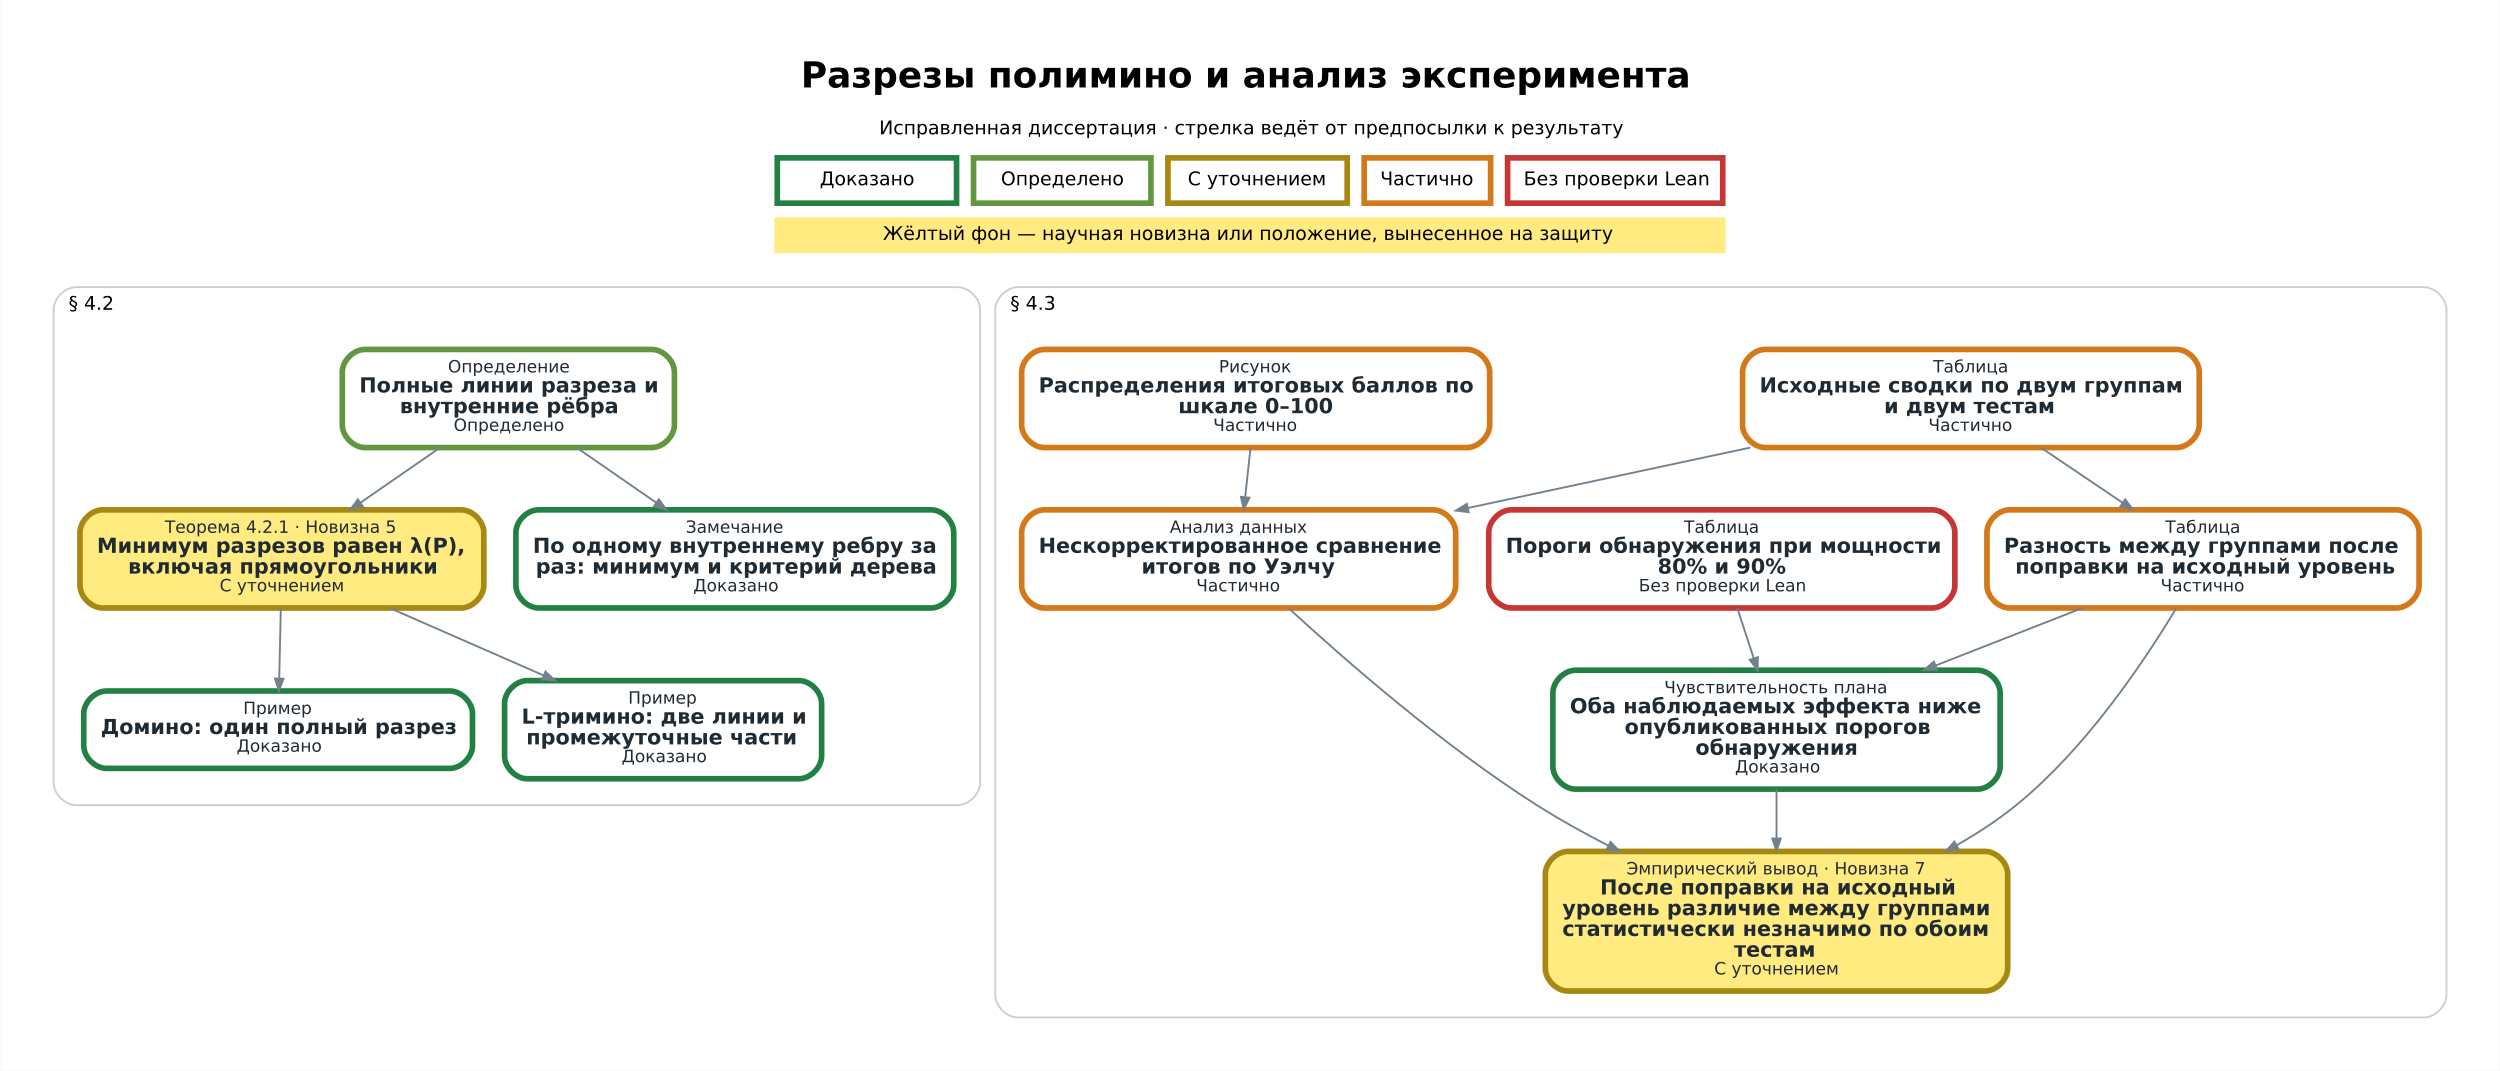
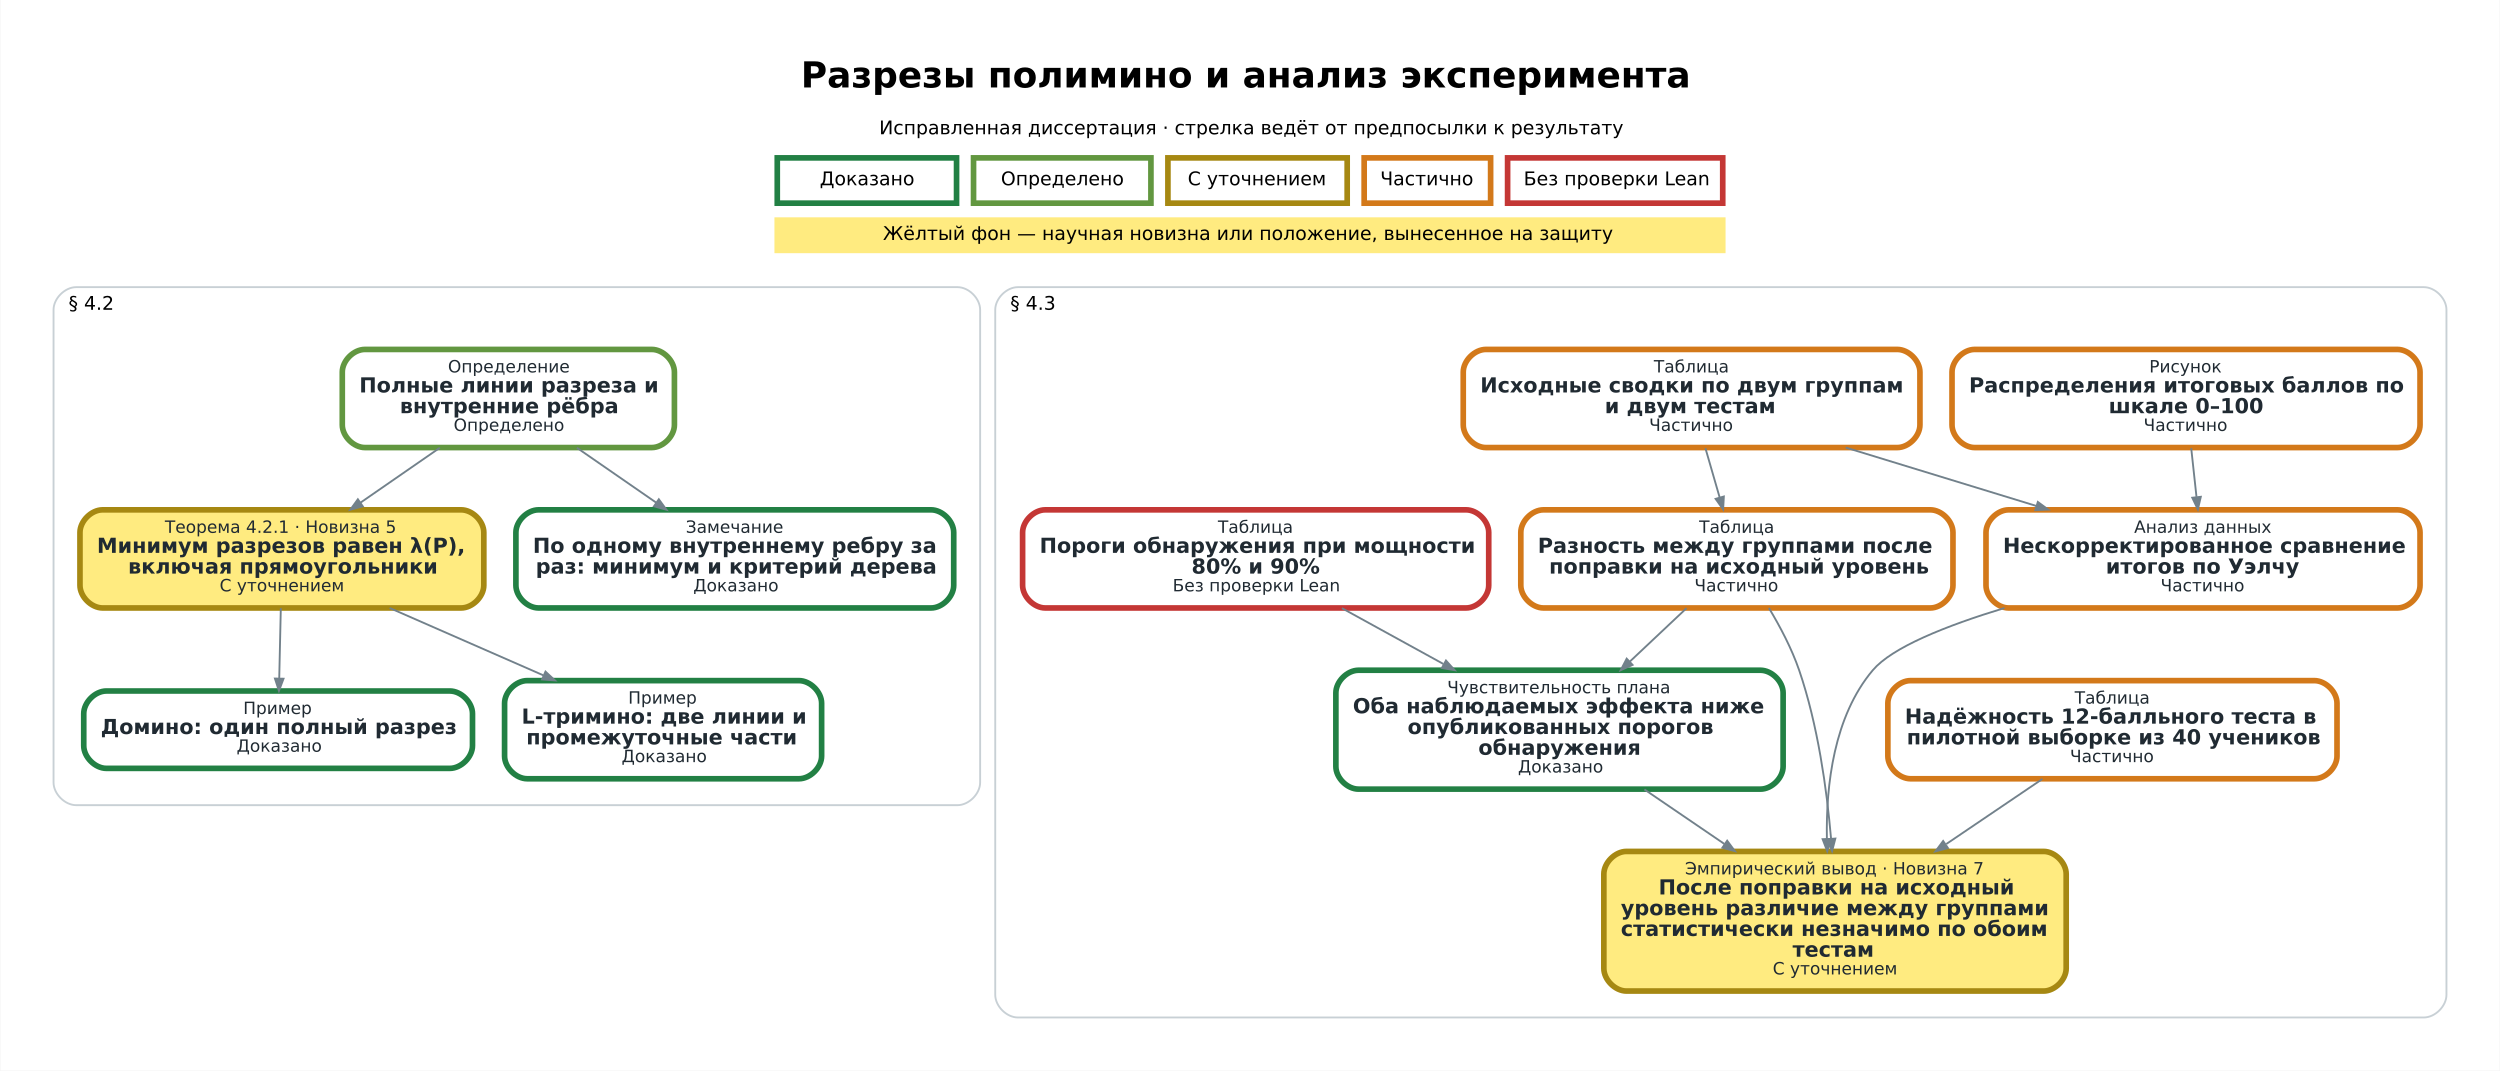
<svg xmlns="http://www.w3.org/2000/svg" xmlns:xlink="http://www.w3.org/1999/xlink" width="1324pt" height="567pt" viewBox="0.00 0.00 1324.32 567.32">
  <g id="graph0" class="graph" transform="scale(1 1) rotate(0) translate(20.16 547.16)">
    <polygon fill="white" stroke="transparent" points="-20.16,20.16 -20.16,-547.16 1304.16,-547.16 1304.16,20.16 -20.16,20.16" />
    <text text-anchor="start" x="404" y="-500.8" font-family="DejaVu Sans" font-weight="bold" font-size="19.00">Разрезы полимино и анализ эксперимента</text>
    <text text-anchor="start" x="445.5" y="-476" font-family="DejaVu Sans" font-size="10.00">Исправленная диссертация · стрелка ведёт от предпосылки к результату</text>
    <polygon fill="none" stroke="#228044" stroke-width="3" points="391.5,-439.5 391.5,-463.5 486.5,-463.5 486.5,-439.5 391.5,-439.5" />
    <text text-anchor="start" x="414" y="-449" font-family="DejaVu Sans" font-size="10.00">Доказано</text>
    <polygon fill="none" stroke="#629740" stroke-width="3" points="495.5,-439.5 495.5,-463.5 589.5,-463.5 589.5,-439.5 495.5,-439.5" />
    <text text-anchor="start" x="510" y="-449" font-family="DejaVu Sans" font-size="10.00">Определено</text>
    <polygon fill="none" stroke="#a68812" stroke-width="3" points="598.5,-439.5 598.5,-463.5 693.5,-463.5 693.5,-439.5 598.5,-439.5" />
    <text text-anchor="start" x="609" y="-449" font-family="DejaVu Sans" font-size="10.00">С уточнением</text>
    <polygon fill="none" stroke="#d3791a" stroke-width="3" points="702.5,-439.5 702.5,-463.5 769.5,-463.5 769.5,-439.5 702.5,-439.5" />
    <text text-anchor="start" x="711" y="-449" font-family="DejaVu Sans" font-size="10.00">Частично</text>
    <polygon fill="none" stroke="#c43735" stroke-width="3" points="778.5,-439.5 778.5,-463.5 892.5,-463.5 892.5,-439.5 778.5,-439.5" />
    <text text-anchor="start" x="787" y="-449" font-family="DejaVu Sans" font-size="10.00">Без проверки Lean</text>
    <polygon fill="#ffeb80" stroke="transparent" stroke-width="3" points="390,-413 390,-432 894,-432 894,-413 390,-413" />
    <text text-anchor="start" x="447.5" y="-420" font-family="DejaVu Sans" font-size="10.00">Жёлтый фон — научная новизна или положение, вынесенное на защиту</text>
    <g id="clust1" class="cluster">
      <path fill="white" stroke="#c8d0d5" d="M20,-120.5C20,-120.5 487,-120.5 487,-120.5 493,-120.5 499,-126.5 499,-132.5 499,-132.5 499,-383 499,-383 499,-389 493,-395 487,-395 487,-395 20,-395 20,-395 14,-395 8,-389 8,-383 8,-383 8,-132.5 8,-132.5 8,-126.5 14,-120.5 20,-120.5" />
      <text text-anchor="middle" x="28" y="-383" font-family="DejaVu Sans" font-size="10.00">§ 4.2</text>
    </g>
    <g id="clust2" class="cluster">
      <path fill="white" stroke="#c8d0d5" d="M519,-8C519,-8 1264,-8 1264,-8 1270,-8 1276,-14 1276,-20 1276,-20 1276,-383 1276,-383 1276,-389 1270,-395 1264,-395 1264,-395 519,-395 519,-395 513,-395 507,-389 507,-383 507,-383 507,-20 507,-20 507,-14 513,-8 519,-8" />
      <text text-anchor="middle" x="527" y="-383" font-family="DejaVu Sans" font-size="10.00">§ 4.3</text>
    </g>
    <g id="node-cut-model" class="node">
      <g id="a_node-cut-model">
        <a xlink:href="../coverage.md#node-cut-model" xlink:title="Определение. Полные линии разреза и внутренние рёбра. Определено. Задана геометрическая модель полного удаления линий из объединения квадратов.">
          <path fill="white" stroke="#629740" stroke-width="3" d="M325,-362C325,-362 173,-362 173,-362 167,-362 161,-356 161,-350 161,-350 161,-322 161,-322 161,-316 167,-310 173,-310 173,-310 325,-310 325,-310 331,-310 337,-316 337,-322 337,-322 337,-350 337,-350 337,-356 331,-362 325,-362" />
          <text text-anchor="start" x="217" y="-349.8" font-family="DejaVu Sans" font-size="9.00" fill="#202a32">Определение</text>
          <text text-anchor="start" x="170" y="-339.2" font-family="DejaVu Sans" font-weight="bold" font-size="11.00" fill="#202a32">Полные линии разреза и</text>
          <text text-anchor="start" x="191.5" y="-328.2" font-family="DejaVu Sans" font-weight="bold" font-size="11.00" fill="#202a32">внутренние рёбра</text>
          <text text-anchor="start" x="220" y="-318.8" font-family="DejaVu Sans" font-size="9.00" fill="#202a32">Определено</text>
        </a>
      </g>
    </g>
    <g id="node-thm-min-dissection-path" class="node">
      <g id="a_node-thm-min-dissection-path">
        <a xlink:href="../coverage.md#node-thm-min-dissection-path" xlink:title="Теорема 4.2.1. Минимум разрезов равен λ(P), включая прямоугольники. С уточнением. Формула доказана при связности по сторонам. Доказано, что это равносильно связности внутренности непустой фигуры. Для произвольного объединения дан конечный критерий: каждая общая сторона разрезана и через каждое диагональное касание проходит хотя бы одна выбранная линия. У двух квадратов, соприкасающихся только углами, λ=0, а минимум равен 1. Буквальное определение из §4.2 допускает этот пример.">
          <path fill="#ffeb80" stroke="#a68812" stroke-width="3" d="M224,-277C224,-277 34,-277 34,-277 28,-277 22,-271 22,-265 22,-265 22,-237 22,-237 22,-231 28,-225 34,-225 34,-225 224,-225 224,-225 230,-225 236,-231 236,-237 236,-237 236,-265 236,-265 236,-271 230,-277 224,-277" />
          <text text-anchor="start" x="67" y="-264.8" font-family="DejaVu Sans" font-size="9.00" fill="#202a32">Теорема 4.2.1 · Новизна 5</text>
          <text text-anchor="start" x="31" y="-254.2" font-family="DejaVu Sans" font-weight="bold" font-size="11.00" fill="#202a32">Минимум разрезов равен λ(P),</text>
          <text text-anchor="start" x="47.5" y="-243.2" font-family="DejaVu Sans" font-weight="bold" font-size="11.00" fill="#202a32">включая прямоугольники</text>
          <text text-anchor="start" x="96" y="-233.8" font-family="DejaVu Sans" font-size="9.00" fill="#202a32">С уточнением</text>
        </a>
      </g>
    </g>
    <g id="edge1" class="edge">
      <path fill="none" stroke="#72818b" d="M212.67,-309.87C199.39,-300.69 184.28,-290.23 170.58,-280.76" />
      <polygon fill="#72818b" stroke="#72818b" points="171.85,-278.87 165.21,-277.04 169.26,-282.61 171.85,-278.87" />
    </g>
    <g id="node-unit-edge-remark" class="node">
      <g id="a_node-unit-edge-remark">
        <a xlink:href="../coverage.md#node-unit-edge-remark" xlink:title="Замечание. По одному внутреннему ребру за раз: минимум и критерий дерева. Доказано. Для непустой фигуры, связной по сторонам, доказан критерий N−1. Квадрат 2×2 требует четырёх единичных разрезов или двух полных линий.">
          <path fill="white" stroke="#228044" stroke-width="3" d="M473,-277C473,-277 265,-277 265,-277 259,-277 253,-271 253,-265 253,-265 253,-237 253,-237 253,-231 259,-225 265,-225 265,-225 473,-225 473,-225 479,-225 485,-231 485,-237 485,-237 485,-265 485,-265 485,-271 479,-277 473,-277" />
          <text text-anchor="start" x="343" y="-264.8" font-family="DejaVu Sans" font-size="9.00" fill="#202a32">Замечание</text>
          <text text-anchor="start" x="262" y="-254.2" font-family="DejaVu Sans" font-weight="bold" font-size="11.00" fill="#202a32">По одному внутреннему ребру за</text>
          <text text-anchor="start" x="263.5" y="-243.2" font-family="DejaVu Sans" font-weight="bold" font-size="11.00" fill="#202a32">раз: минимум и критерий дерева</text>
          <text text-anchor="start" x="347" y="-233.8" font-family="DejaVu Sans" font-size="9.00" fill="#202a32">Доказано</text>
        </a>
      </g>
    </g>
    <g id="edge2" class="edge">
      <path fill="none" stroke="#72818b" d="M285.33,-309.87C298.61,-300.69 313.72,-290.23 327.42,-280.76" />
      <polygon fill="#72818b" stroke="#72818b" points="328.74,-282.61 332.79,-277.04 326.15,-278.87 328.74,-282.61" />
    </g>
    <g id="node-ex1" class="node">
      <g id="a_node-ex1">
        <a xlink:href="../coverage.md#node-ex1" xlink:title="Пример. Домино: один полный разрез. Доказано. ">
          <path fill="white" stroke="#228044" stroke-width="3" d="M218,-181C218,-181 36,-181 36,-181 30,-181 24,-175 24,-169 24,-169 24,-152 24,-152 24,-146 30,-140 36,-140 36,-140 218,-140 218,-140 224,-140 230,-146 230,-152 230,-152 230,-169 230,-169 230,-175 224,-181 218,-181" />
          <text text-anchor="start" x="108.5" y="-168.8" font-family="DejaVu Sans" font-size="9.00" fill="#202a32">Пример</text>
          <text text-anchor="start" x="33" y="-158.2" font-family="DejaVu Sans" font-weight="bold" font-size="11.00" fill="#202a32">Домино: один полный разрез</text>
          <text text-anchor="start" x="105" y="-148.8" font-family="DejaVu Sans" font-size="9.00" fill="#202a32">Доказано</text>
        </a>
      </g>
    </g>
    <g id="edge3" class="edge">
      <path fill="none" stroke="#72818b" d="M128.43,-224.88C128.17,-213.26 127.86,-199.46 127.59,-187.71" />
      <polygon fill="#72818b" stroke="#72818b" points="129.86,-187.51 127.44,-181.06 125.31,-187.61 129.86,-187.51" />
    </g>
    <g id="node-ex2" class="node">
      <g id="a_node-ex2">
        <a xlink:href="../coverage.md#node-ex2" xlink:title="Пример. L-тримино: две линии и промежуточные части. Доказано. ">
          <path fill="white" stroke="#228044" stroke-width="3" d="M403,-186.5C403,-186.5 259,-186.5 259,-186.5 253,-186.5 247,-180.5 247,-174.5 247,-174.5 247,-146.5 247,-146.5 247,-140.5 253,-134.5 259,-134.5 259,-134.5 403,-134.5 403,-134.5 409,-134.5 415,-140.5 415,-146.5 415,-146.5 415,-174.5 415,-174.5 415,-180.5 409,-186.5 403,-186.5" />
          <text text-anchor="start" x="312.5" y="-174.3" font-family="DejaVu Sans" font-size="9.00" fill="#202a32">Пример</text>
          <text text-anchor="start" x="256" y="-163.7" font-family="DejaVu Sans" font-weight="bold" font-size="11.00" fill="#202a32">L-тримино: две линии и</text>
          <text text-anchor="start" x="258.5" y="-152.7" font-family="DejaVu Sans" font-weight="bold" font-size="11.00" fill="#202a32">промежуточные части</text>
          <text text-anchor="start" x="309" y="-143.3" font-family="DejaVu Sans" font-size="9.00" fill="#202a32">Доказано</text>
        </a>
      </g>
    </g>
    <g id="edge4" class="edge">
      <path fill="none" stroke="#72818b" d="M186.08,-224.99C211.46,-213.87 241.44,-200.74 267.52,-189.31" />
      <polygon fill="#72818b" stroke="#72818b" points="268.68,-191.29 273.72,-186.6 266.85,-187.12 268.68,-191.29" />
    </g>
+     <g id="node-table-pearson" class="node">
+       <g id="a_node-table-pearson">
+         <a xlink:href="../coverage.md#node-table-pearson" xlink:title="Таблица. Надёжность 12-балльного теста в пилотной выборке из 40 учеников. Частично. В отдельном пилоте из двух средних и парного t следуют точный средний сдвиг 41/40 и сумма квадратов разностей 131. Для парного t и теста корреляции проверено p &lt; 0,001. Из положительной корреляции и изменения среднего следует строгое неравенство ICC(2,1) &lt; r. Сами r, ICC и точные границы ДИ по исходным парам не воспроизведены.">
+           <path fill="white" stroke="#d3791a" stroke-width="3" d="M1206,-186.5C1206,-186.5 992,-186.5 992,-186.5 986,-186.5 980,-180.5 980,-174.5 980,-174.5 980,-146.5 980,-146.5 980,-140.5 986,-134.5 992,-134.5 992,-134.5 1206,-134.5 1206,-134.5 1212,-134.5 1218,-140.5 1218,-146.5 1218,-146.5 1218,-174.5 1218,-174.5 1218,-180.5 1212,-186.5 1206,-186.5" />
+           <text text-anchor="start" x="1079" y="-174.3" font-family="DejaVu Sans" font-size="9.00" fill="#202a32">Таблица</text>
+           <text text-anchor="start" x="989" y="-163.7" font-family="DejaVu Sans" font-weight="bold" font-size="11.00" fill="#202a32">Надёжность 12-балльного теста в</text>
+           <text text-anchor="start" x="990" y="-152.7" font-family="DejaVu Sans" font-weight="bold" font-size="11.00" fill="#202a32">пилотной выборке из 40 учеников</text>
+           <text text-anchor="start" x="1076.5" y="-143.3" font-family="DejaVu Sans" font-size="9.00" fill="#202a32">Частично</text>
+         </a>
+       </g>
+     </g>
+     <g id="node-study-summary" class="node">
+       <g id="a_node-study-summary">
+         <a xlink:href="../coverage.md#node-study-summary" xlink:title="Эмпирический вывод. После поправки на исходный уровень различие между группами статистически незначимо по обоим тестам. С уточнением. Для любых 42 пар наблюдений в каждой группе, согласующихся со сводками, доказаны оба исходных преимущества B, нескорректированное итоговое различие только по числам, близость приростов и оба решения ANCOVA при уровне 0,05. Сами измерения и эмпирические допущения модели по опубликованным таблицам не проверяются. При одном целом классе на метод любой коэффициент метода можно компенсировать классным эффектом, сохранив прогнозы и минимум суммы квадратов ANCOVA.">
+           <path fill="#ffeb80" stroke="#a68812" stroke-width="3" d="M1062.5,-96C1062.5,-96 841.5,-96 841.5,-96 835.5,-96 829.5,-90 829.5,-84 829.5,-84 829.5,-34 829.5,-34 829.5,-28 835.5,-22 841.5,-22 841.5,-22 1062.5,-22 1062.5,-22 1068.5,-22 1074.5,-28 1074.5,-34 1074.5,-34 1074.5,-84 1074.5,-84 1074.5,-90 1068.5,-96 1062.5,-96" />
+           <text text-anchor="start" x="872.5" y="-83.8" font-family="DejaVu Sans" font-size="9.00" fill="#202a32">Эмпирический вывод · Новизна 7</text>
+           <text text-anchor="start" x="858.5" y="-73.2" font-family="DejaVu Sans" font-weight="bold" font-size="11.00" fill="#202a32">После поправки на исходный</text>
+           <text text-anchor="start" x="838.5" y="-62.2" font-family="DejaVu Sans" font-weight="bold" font-size="11.00" fill="#202a32">уровень различие между группами</text>
+           <text text-anchor="start" x="838.5" y="-51.2" font-family="DejaVu Sans" font-weight="bold" font-size="11.00" fill="#202a32">статистически незначимо по обоим</text>
+           <text text-anchor="start" x="929.5" y="-40.2" font-family="DejaVu Sans" font-weight="bold" font-size="11.00" fill="#202a32">тестам</text>
+           <text text-anchor="start" x="919" y="-30.8" font-family="DejaVu Sans" font-size="9.00" fill="#202a32">С уточнением</text>
+         </a>
+       </g>
+     </g>
+     <g id="edge13" class="edge">
+       <path fill="none" stroke="#72818b" d="M1061.91,-134.39C1046.47,-123.94 1028.17,-111.56 1010.97,-99.92" />
+       <polygon fill="#72818b" stroke="#72818b" points="1011.85,-97.76 1005.19,-96 1009.29,-101.53 1011.85,-97.76" />
+     </g>
    <g id="node-tab-descriptive" class="node">
      <g id="a_node-tab-descriptive">
        <a xlink:href="../coverage.md#node-tab-descriptive" xlink:title="Таблица. Исходные сводки по двум группам и двум тестам. Частично. Для 12-балльного теста из округления средних и стандартных отклонений доказаны точные суммы, суммы квадратов до и после обучения и по два кандидата для сумм квадратов приростов. Исходные наблюдения не опубликованы.">
-           <path fill="white" stroke="#d3791a" stroke-width="3" d="M1133,-362C1133,-362 915,-362 915,-362 909,-362 903,-356 903,-350 903,-350 903,-322 903,-322 903,-316 909,-310 915,-310 915,-310 1133,-310 1133,-310 1139,-310 1145,-316 1145,-322 1145,-322 1145,-350 1145,-350 1145,-356 1139,-362 1133,-362" />
-           <text text-anchor="start" x="1004" y="-349.8" font-family="DejaVu Sans" font-size="9.00" fill="#202a32">Таблица</text>
-           <text text-anchor="start" x="912" y="-339.2" font-family="DejaVu Sans" font-weight="bold" font-size="11.00" fill="#202a32">Исходные сводки по двум группам</text>
-           <text text-anchor="start" x="978" y="-328.2" font-family="DejaVu Sans" font-weight="bold" font-size="11.00" fill="#202a32">и двум тестам</text>
-           <text text-anchor="start" x="1001.5" y="-318.8" font-family="DejaVu Sans" font-size="9.00" fill="#202a32">Частично</text>
+           <path fill="white" stroke="#d3791a" stroke-width="3" d="M985,-362C985,-362 767,-362 767,-362 761,-362 755,-356 755,-350 755,-350 755,-322 755,-322 755,-316 761,-310 767,-310 767,-310 985,-310 985,-310 991,-310 997,-316 997,-322 997,-322 997,-350 997,-350 997,-356 991,-362 985,-362" />
+           <text text-anchor="start" x="856" y="-349.8" font-family="DejaVu Sans" font-size="9.00" fill="#202a32">Таблица</text>
+           <text text-anchor="start" x="764" y="-339.2" font-family="DejaVu Sans" font-weight="bold" font-size="11.00" fill="#202a32">Исходные сводки по двум группам</text>
+           <text text-anchor="start" x="830" y="-328.2" font-family="DejaVu Sans" font-weight="bold" font-size="11.00" fill="#202a32">и двум тестам</text>
+           <text text-anchor="start" x="853.5" y="-318.8" font-family="DejaVu Sans" font-size="9.00" fill="#202a32">Частично</text>
        </a>
      </g>
    </g>
    <g id="node-study-welch" class="node">
      <g id="a_node-study-welch">
        <a xlink:href="../coverage.md#node-study-welch" xlink:title="Анализ данных. Нескорректированное сравнение итогов по Уэлчу. Частично. Для теста на мышление из описательной таблицы воспроизведены оба сравнения Уэлча, включая дробные степени свободы, p = 0,035 и 0,101, 95% ДИ и d Коэна. По обоим инструментам проверены решения до и после обучения, два межгрупповых сравнения приростов и четыре парных теста. Ранговые тесты требуют индивидуальных наблюдений. Для шкалы 0–100 из описательных сводок получены p до обучения от 0,02177 до 0,02208, после от 0,00763 до 0,00778, одностороннее округление 0,004 и d = 0,51 и 0,60. Для прироста по тесту на мышление воспроизведены точная разность −2/42, p = 0,95 и 95% ДИ [−1,61; 1,52]. Для прироста на шкале 0–100 из дополнительных опубликованных 0,52 следует p = 0,91. Для рангового сравнения итогов теста на мышление проверено ограничение сводок. Два допустимых целочисленных примера с теми же описательными ячейками, парными t и числами максимальных баллов дают при точном двустороннем перестановочном тесте p около 0,06626 и 0,04301.">
-           <path fill="white" stroke="#d3791a" stroke-width="3" d="M739,-277C739,-277 533,-277 533,-277 527,-277 521,-271 521,-265 521,-265 521,-237 521,-237 521,-231 527,-225 533,-225 533,-225 739,-225 739,-225 745,-225 751,-231 751,-237 751,-237 751,-265 751,-265 751,-271 745,-277 739,-277" />
-           <text text-anchor="start" x="599.5" y="-264.8" font-family="DejaVu Sans" font-size="9.00" fill="#202a32">Анализ данных</text>
-           <text text-anchor="start" x="530" y="-254.2" font-family="DejaVu Sans" font-weight="bold" font-size="11.00" fill="#202a32">Нескорректированное сравнение</text>
-           <text text-anchor="start" x="584.5" y="-243.2" font-family="DejaVu Sans" font-weight="bold" font-size="11.00" fill="#202a32">итогов по Уэлчу</text>
-           <text text-anchor="start" x="613.5" y="-233.8" font-family="DejaVu Sans" font-size="9.00" fill="#202a32">Частично</text>
+           <path fill="white" stroke="#d3791a" stroke-width="3" d="M1250,-277C1250,-277 1044,-277 1044,-277 1038,-277 1032,-271 1032,-265 1032,-265 1032,-237 1032,-237 1032,-231 1038,-225 1044,-225 1044,-225 1250,-225 1250,-225 1256,-225 1262,-231 1262,-237 1262,-237 1262,-265 1262,-265 1262,-271 1256,-277 1250,-277" />
+           <text text-anchor="start" x="1110.5" y="-264.8" font-family="DejaVu Sans" font-size="9.00" fill="#202a32">Анализ данных</text>
+           <text text-anchor="start" x="1041" y="-254.2" font-family="DejaVu Sans" font-weight="bold" font-size="11.00" fill="#202a32">Нескорректированное сравнение</text>
+           <text text-anchor="start" x="1095.5" y="-243.2" font-family="DejaVu Sans" font-weight="bold" font-size="11.00" fill="#202a32">итогов по Уэлчу</text>
+           <text text-anchor="start" x="1124.5" y="-233.8" font-family="DejaVu Sans" font-size="9.00" fill="#202a32">Частично</text>
        </a>
      </g>
    </g>
    <g id="edge5" class="edge">
-       <path fill="none" stroke="#72818b" d="M907.06,-309.98C859.76,-299.87 805.16,-288.19 757.42,-277.97" />
-       <polygon fill="#72818b" stroke="#72818b" points="757.86,-275.74 751.03,-276.61 756.91,-280.19 757.86,-275.74" />
+       <path fill="none" stroke="#72818b" d="M957.68,-309.98C989.53,-300.23 1026.12,-289.02 1058.59,-279.08" />
+       <polygon fill="#72818b" stroke="#72818b" points="1059.47,-281.19 1065.02,-277.11 1058.14,-276.84 1059.47,-281.19" />
    </g>
    <g id="node-tab-ancova" class="node">
      <g id="a_node-tab-ancova">
        <a xlink:href="../coverage.md#node-tab-ancova" xlink:title="Таблица. Разность между группами после поправки на исходный уровень. Частично. Для теста на мышление описательная таблица и два парных t дают всю строку ANCOVA, p = 0,61 для взаимодействия группы с исходным баллом и обе корреляции. Для шкалы 0–100 из одной описательной таблицы следуют 6,2158 ≤ B−A ≤ 6,2401 и 0,1081 ≤ p ≤ 0,10995; из опубликованных контраста и ДИ следует p = 0,109 с точностью до 0,001. Для взаимодействия во втором тесте описательные сводки дают p ≥ 0,92. Для проверки распределения остатков нужны исходные наблюдения. Третья цифра не определяется одной описательной таблицей: доказано существование допустимых наборов с округлениями p до 0,108 и 0,110.">
-           <path fill="white" stroke="#d3791a" stroke-width="3" d="M1249.5,-277C1249.5,-277 1044.5,-277 1044.5,-277 1038.5,-277 1032.5,-271 1032.5,-265 1032.5,-265 1032.5,-237 1032.5,-237 1032.5,-231 1038.5,-225 1044.5,-225 1044.5,-225 1249.5,-225 1249.5,-225 1255.5,-225 1261.5,-231 1261.5,-237 1261.5,-237 1261.5,-265 1261.5,-265 1261.5,-271 1255.5,-277 1249.5,-277" />
-           <text text-anchor="start" x="1127" y="-264.8" font-family="DejaVu Sans" font-size="9.00" fill="#202a32">Таблица</text>
-           <text text-anchor="start" x="1041.5" y="-254.2" font-family="DejaVu Sans" font-weight="bold" font-size="11.00" fill="#202a32">Разность между группами после</text>
-           <text text-anchor="start" x="1047.5" y="-243.2" font-family="DejaVu Sans" font-weight="bold" font-size="11.00" fill="#202a32">поправки на исходный уровень</text>
-           <text text-anchor="start" x="1124.5" y="-233.8" font-family="DejaVu Sans" font-size="9.00" fill="#202a32">Частично</text>
+           <path fill="white" stroke="#d3791a" stroke-width="3" d="M1002.5,-277C1002.5,-277 797.5,-277 797.5,-277 791.5,-277 785.5,-271 785.5,-265 785.5,-265 785.5,-237 785.5,-237 785.5,-231 791.5,-225 797.5,-225 797.5,-225 1002.5,-225 1002.5,-225 1008.5,-225 1014.5,-231 1014.5,-237 1014.5,-237 1014.5,-265 1014.5,-265 1014.5,-271 1008.5,-277 1002.5,-277" />
+           <text text-anchor="start" x="880" y="-264.8" font-family="DejaVu Sans" font-size="9.00" fill="#202a32">Таблица</text>
+           <text text-anchor="start" x="794.5" y="-254.2" font-family="DejaVu Sans" font-weight="bold" font-size="11.00" fill="#202a32">Разность между группами после</text>
+           <text text-anchor="start" x="800.5" y="-243.2" font-family="DejaVu Sans" font-weight="bold" font-size="11.00" fill="#202a32">поправки на исходный уровень</text>
+           <text text-anchor="start" x="877.5" y="-233.8" font-family="DejaVu Sans" font-size="9.00" fill="#202a32">Частично</text>
        </a>
      </g>
    </g>
    <g id="edge7" class="edge">
-       <path fill="none" stroke="#72818b" d="M1061.24,-309.87C1074.85,-300.69 1090.34,-290.23 1104.38,-280.76" />
-       <polygon fill="#72818b" stroke="#72818b" points="1105.77,-282.56 1109.89,-277.04 1103.23,-278.79 1105.77,-282.56" />
-     </g>
-     <g id="node-study-summary" class="node">
-       <g id="a_node-study-summary">
-         <a xlink:href="../coverage.md#node-study-summary" xlink:title="Эмпирический вывод. После поправки на исходный уровень различие между группами статистически незначимо по обоим тестам. С уточнением. Для любых 42 пар наблюдений в каждой группе, согласующихся со сводками, доказаны оба исходных преимущества B, нескорректированное итоговое различие только по числам, близость приростов и оба решения ANCOVA при уровне 0,05. Сами измерения и эмпирические допущения модели по опубликованным таблицам не проверяются. При одном целом классе на метод любой коэффициент метода можно компенсировать классным эффектом, сохранив прогнозы и минимум суммы квадратов ANCOVA.">
-           <path fill="#ffeb80" stroke="#a68812" stroke-width="3" d="M1031.5,-96C1031.5,-96 810.5,-96 810.5,-96 804.5,-96 798.5,-90 798.5,-84 798.5,-84 798.5,-34 798.5,-34 798.5,-28 804.5,-22 810.5,-22 810.5,-22 1031.5,-22 1031.5,-22 1037.5,-22 1043.5,-28 1043.5,-34 1043.5,-34 1043.5,-84 1043.5,-84 1043.5,-90 1037.5,-96 1031.5,-96" />
-           <text text-anchor="start" x="841.5" y="-83.8" font-family="DejaVu Sans" font-size="9.00" fill="#202a32">Эмпирический вывод · Новизна 7</text>
-           <text text-anchor="start" x="827.5" y="-73.2" font-family="DejaVu Sans" font-weight="bold" font-size="11.00" fill="#202a32">После поправки на исходный</text>
-           <text text-anchor="start" x="807.5" y="-62.2" font-family="DejaVu Sans" font-weight="bold" font-size="11.00" fill="#202a32">уровень различие между группами</text>
-           <text text-anchor="start" x="807.5" y="-51.2" font-family="DejaVu Sans" font-weight="bold" font-size="11.00" fill="#202a32">статистически незначимо по обоим</text>
-           <text text-anchor="start" x="898.5" y="-40.2" font-family="DejaVu Sans" font-weight="bold" font-size="11.00" fill="#202a32">тестам</text>
-           <text text-anchor="start" x="888" y="-30.8" font-family="DejaVu Sans" font-size="9.00" fill="#202a32">С уточнением</text>
-         </a>
-       </g>
+       <path fill="none" stroke="#72818b" d="M883.33,-309.65C885.7,-301.44 888.37,-292.24 890.85,-283.63" />
+       <polygon fill="#72818b" stroke="#72818b" points="893.09,-284.07 892.71,-277.2 888.72,-282.81 893.09,-284.07" />
    </g>
    <g id="edge10" class="edge">
-       <path fill="none" stroke="#72818b" d="M662.42,-224.94C692.62,-197.14 744.29,-152.05 794,-120.5 805.89,-112.95 818.87,-105.73 831.84,-99.08" />
-       <polygon fill="#72818b" stroke="#72818b" points="833.03,-101.03 837.8,-96.07 830.97,-96.97 833.03,-101.03" />
+       <path fill="none" stroke="#72818b" d="M1041.8,-224.98C1010.7,-215.53 982.21,-204.11 972,-192 951.39,-167.56 947.18,-131.13 947.69,-102.73" />
+       <polygon fill="#72818b" stroke="#72818b" points="949.97,-102.63 947.89,-96.07 945.42,-102.49 949.97,-102.63" />
    </g>
    <g id="node-fig11" class="node">
      <g id="a_node-fig11">
        <a xlink:href="../coverage.md#node-fig11" xlink:title="Рисунок. Распределения итоговых баллов по шкале 0–100. Частично. Высоты обоих рядов столбцов воспроизводятся из fig11.pdf скриптом read_figure11.py. При допуске один пиксель и 42 учениках Lean однозначно восстанавливает частоты. Они дают 1081 ≤ U_B ≤ 1345 при нулевом центре 882. Внутрибиновый порядок и точное p в рисунке отсутствуют.">
-           <path fill="white" stroke="#d3791a" stroke-width="3" d="M757,-362C757,-362 533,-362 533,-362 527,-362 521,-356 521,-350 521,-350 521,-322 521,-322 521,-316 527,-310 533,-310 533,-310 757,-310 757,-310 763,-310 769,-316 769,-322 769,-322 769,-350 769,-350 769,-356 763,-362 757,-362" />
-           <text text-anchor="start" x="625.5" y="-349.8" font-family="DejaVu Sans" font-size="9.00" fill="#202a32">Рисунок</text>
-           <text text-anchor="start" x="530" y="-339.2" font-family="DejaVu Sans" font-weight="bold" font-size="11.00" fill="#202a32">Распределения итоговых баллов по</text>
-           <text text-anchor="start" x="604" y="-328.2" font-family="DejaVu Sans" font-weight="bold" font-size="11.00" fill="#202a32">шкале 0–100</text>
-           <text text-anchor="start" x="622.5" y="-318.8" font-family="DejaVu Sans" font-size="9.00" fill="#202a32">Частично</text>
+           <path fill="white" stroke="#d3791a" stroke-width="3" d="M1250,-362C1250,-362 1026,-362 1026,-362 1020,-362 1014,-356 1014,-350 1014,-350 1014,-322 1014,-322 1014,-316 1020,-310 1026,-310 1026,-310 1250,-310 1250,-310 1256,-310 1262,-316 1262,-322 1262,-322 1262,-350 1262,-350 1262,-356 1256,-362 1250,-362" />
+           <text text-anchor="start" x="1118.5" y="-349.8" font-family="DejaVu Sans" font-size="9.00" fill="#202a32">Рисунок</text>
+           <text text-anchor="start" x="1023" y="-339.2" font-family="DejaVu Sans" font-weight="bold" font-size="11.00" fill="#202a32">Распределения итоговых баллов по</text>
+           <text text-anchor="start" x="1097" y="-328.2" font-family="DejaVu Sans" font-weight="bold" font-size="11.00" fill="#202a32">шкале 0–100</text>
+           <text text-anchor="start" x="1115.5" y="-318.8" font-family="DejaVu Sans" font-size="9.00" fill="#202a32">Частично</text>
        </a>
      </g>
    </g>
    <g id="edge6" class="edge">
-       <path fill="none" stroke="#72818b" d="M642.25,-309.65C641.37,-301.52 640.38,-292.42 639.46,-283.89" />
-       <polygon fill="#72818b" stroke="#72818b" points="641.69,-283.42 638.73,-277.2 637.17,-283.91 641.69,-283.42" />
+       <path fill="none" stroke="#72818b" d="M1140.75,-309.65C1141.63,-301.52 1142.62,-292.42 1143.54,-283.89" />
+       <polygon fill="#72818b" stroke="#72818b" points="1145.83,-283.91 1144.27,-277.2 1141.31,-283.42 1145.83,-283.91" />
    </g>
    <g id="node-study-sensitivity" class="node">
      <g id="a_node-study-sensitivity">
        <a xlink:href="../coverage.md#node-study-sensitivity" xlink:title="Чувствительность плана. Оба наблюдаемых эффекта ниже опубликованных порогов обнаружения. Доказано. По обеим шкалам оценка ANCOVA меньше каждого из двух порогов таблицы. 95%-й ДИ содержит ноль и половину остаточного стандартного отклонения. Для шкалы 0–12 проверены округления SD = 2,78 и d = 0,37.">
-           <path fill="white" stroke="#228044" stroke-width="3" d="M1027.5,-192C1027.5,-192 814.5,-192 814.5,-192 808.5,-192 802.5,-186 802.5,-180 802.5,-180 802.5,-141 802.5,-141 802.5,-135 808.5,-129 814.5,-129 814.5,-129 1027.5,-129 1027.5,-129 1033.5,-129 1039.5,-135 1039.5,-141 1039.5,-141 1039.5,-180 1039.5,-180 1039.5,-186 1033.5,-192 1027.5,-192" />
-           <text text-anchor="start" x="861.5" y="-179.8" font-family="DejaVu Sans" font-size="9.00" fill="#202a32">Чувствительность плана</text>
-           <text text-anchor="start" x="811.5" y="-169.2" font-family="DejaVu Sans" font-weight="bold" font-size="11.00" fill="#202a32">Оба наблюдаемых эффекта ниже</text>
-           <text text-anchor="start" x="840.5" y="-158.2" font-family="DejaVu Sans" font-weight="bold" font-size="11.00" fill="#202a32">опубликованных порогов</text>
-           <text text-anchor="start" x="878" y="-147.2" font-family="DejaVu Sans" font-weight="bold" font-size="11.00" fill="#202a32">обнаружения</text>
-           <text text-anchor="start" x="899" y="-137.8" font-family="DejaVu Sans" font-size="9.00" fill="#202a32">Доказано</text>
+           <path fill="white" stroke="#228044" stroke-width="3" d="M912.5,-192C912.5,-192 699.5,-192 699.5,-192 693.5,-192 687.5,-186 687.5,-180 687.5,-180 687.5,-141 687.5,-141 687.5,-135 693.5,-129 699.5,-129 699.5,-129 912.5,-129 912.5,-129 918.5,-129 924.5,-135 924.5,-141 924.5,-141 924.5,-180 924.5,-180 924.5,-186 918.5,-192 912.5,-192" />
+           <text text-anchor="start" x="746.5" y="-179.8" font-family="DejaVu Sans" font-size="9.00" fill="#202a32">Чувствительность плана</text>
+           <text text-anchor="start" x="696.5" y="-169.2" font-family="DejaVu Sans" font-weight="bold" font-size="11.00" fill="#202a32">Оба наблюдаемых эффекта ниже</text>
+           <text text-anchor="start" x="725.5" y="-158.2" font-family="DejaVu Sans" font-weight="bold" font-size="11.00" fill="#202a32">опубликованных порогов</text>
+           <text text-anchor="start" x="763" y="-147.2" font-family="DejaVu Sans" font-weight="bold" font-size="11.00" fill="#202a32">обнаружения</text>
+           <text text-anchor="start" x="784" y="-137.8" font-family="DejaVu Sans" font-size="9.00" fill="#202a32">Доказано</text>
        </a>
      </g>
    </g>
    <g id="edge8" class="edge">
-       <path fill="none" stroke="#72818b" d="M1083.14,-224.99C1058.98,-215.53 1031.08,-204.61 1005.32,-194.52" />
-       <polygon fill="#72818b" stroke="#72818b" points="1006.05,-192.36 999.17,-192.11 1004.39,-196.6 1006.05,-192.36" />
+       <path fill="none" stroke="#72818b" d="M873.31,-224.88C863.99,-216.09 853.33,-206.06 843.3,-196.62" />
+       <polygon fill="#72818b" stroke="#72818b" points="844.72,-194.83 838.43,-192.03 841.6,-198.15 844.72,-194.83" />
    </g>
    <g id="edge11" class="edge">
-       <path fill="none" stroke="#72818b" d="M1132.89,-224.97C1115.84,-196.58 1084.82,-150.36 1048,-120.5 1038.39,-112.71 1027.61,-105.63 1016.49,-99.29" />
-       <polygon fill="#72818b" stroke="#72818b" points="1017.44,-97.21 1010.66,-96.04 1015.23,-101.19 1017.44,-97.21" />
+       <path fill="none" stroke="#72818b" d="M916.96,-224.99C922.92,-215.11 929.09,-203.4 933,-192 942.89,-163.13 947.64,-128.99 949.91,-102.66" />
+       <polygon fill="#72818b" stroke="#72818b" points="952.18,-102.81 950.44,-96.14 947.64,-102.44 952.18,-102.81" />
    </g>
    <g id="node-tab4" class="node">
      <g id="a_node-tab4">
        <a xlink:href="../coverage.md#node-tab4" xlink:title="Таблица. Пороги обнаружения при мощности 80% и 90%. Без проверки Lean. Заданы опубликованные пороги. В тексте нет формулы расчёта мощности.">
-           <path fill="white" stroke="#c43735" stroke-width="3" d="M1003.5,-277C1003.5,-277 780.5,-277 780.5,-277 774.5,-277 768.5,-271 768.5,-265 768.5,-265 768.5,-237 768.5,-237 768.5,-231 774.5,-225 780.5,-225 780.5,-225 1003.5,-225 1003.5,-225 1009.5,-225 1015.5,-231 1015.5,-237 1015.5,-237 1015.5,-265 1015.5,-265 1015.5,-271 1009.5,-277 1003.5,-277" />
-           <text text-anchor="start" x="872" y="-264.8" font-family="DejaVu Sans" font-size="9.00" fill="#202a32">Таблица</text>
-           <text text-anchor="start" x="777.5" y="-254.2" font-family="DejaVu Sans" font-weight="bold" font-size="11.00" fill="#202a32">Пороги обнаружения при мощности</text>
-           <text text-anchor="start" x="858" y="-243.2" font-family="DejaVu Sans" font-weight="bold" font-size="11.00" fill="#202a32">80% и 90%</text>
-           <text text-anchor="start" x="848" y="-233.8" font-family="DejaVu Sans" font-size="9.00" fill="#202a32">Без проверки Lean</text>
+           <path fill="white" stroke="#c43735" stroke-width="3" d="M756.5,-277C756.5,-277 533.5,-277 533.5,-277 527.5,-277 521.5,-271 521.5,-265 521.5,-265 521.5,-237 521.5,-237 521.5,-231 527.5,-225 533.5,-225 533.5,-225 756.5,-225 756.5,-225 762.5,-225 768.5,-231 768.5,-237 768.5,-237 768.5,-265 768.5,-265 768.5,-271 762.5,-277 756.5,-277" />
+           <text text-anchor="start" x="625" y="-264.8" font-family="DejaVu Sans" font-size="9.00" fill="#202a32">Таблица</text>
+           <text text-anchor="start" x="530.5" y="-254.2" font-family="DejaVu Sans" font-weight="bold" font-size="11.00" fill="#202a32">Пороги обнаружения при мощности</text>
+           <text text-anchor="start" x="611" y="-243.2" font-family="DejaVu Sans" font-weight="bold" font-size="11.00" fill="#202a32">80% и 90%</text>
+           <text text-anchor="start" x="601" y="-233.8" font-family="DejaVu Sans" font-size="9.00" fill="#202a32">Без проверки Lean</text>
        </a>
      </g>
    </g>
    <g id="edge9" class="edge">
-       <path fill="none" stroke="#72818b" d="M900.23,-224.88C902.93,-216.65 905.98,-207.34 908.9,-198.43" />
-       <polygon fill="#72818b" stroke="#72818b" points="911.13,-198.92 910.99,-192.03 906.81,-197.5 911.13,-198.92" />
+       <path fill="none" stroke="#72818b" d="M690.71,-224.88C707.41,-215.69 726.59,-205.15 744.45,-195.33" />
+       <polygon fill="#72818b" stroke="#72818b" points="745.85,-197.16 750.45,-192.03 743.66,-193.17 745.85,-197.16" />
    </g>
    <g id="edge12" class="edge">
-       <path fill="none" stroke="#72818b" d="M921,-128.83C921,-120.64 921,-111.64 921,-102.92" />
-       <polygon fill="#72818b" stroke="#72818b" points="923.28,-102.83 921,-96.33 918.73,-102.83 923.28,-102.83" />
+       <path fill="none" stroke="#72818b" d="M851,-128.83C864.38,-119.71 879.25,-109.58 893.38,-99.95" />
+       <polygon fill="#72818b" stroke="#72818b" points="894.86,-101.69 898.95,-96.15 892.3,-97.93 894.86,-101.69" />
    </g>
  </g>
</svg>
